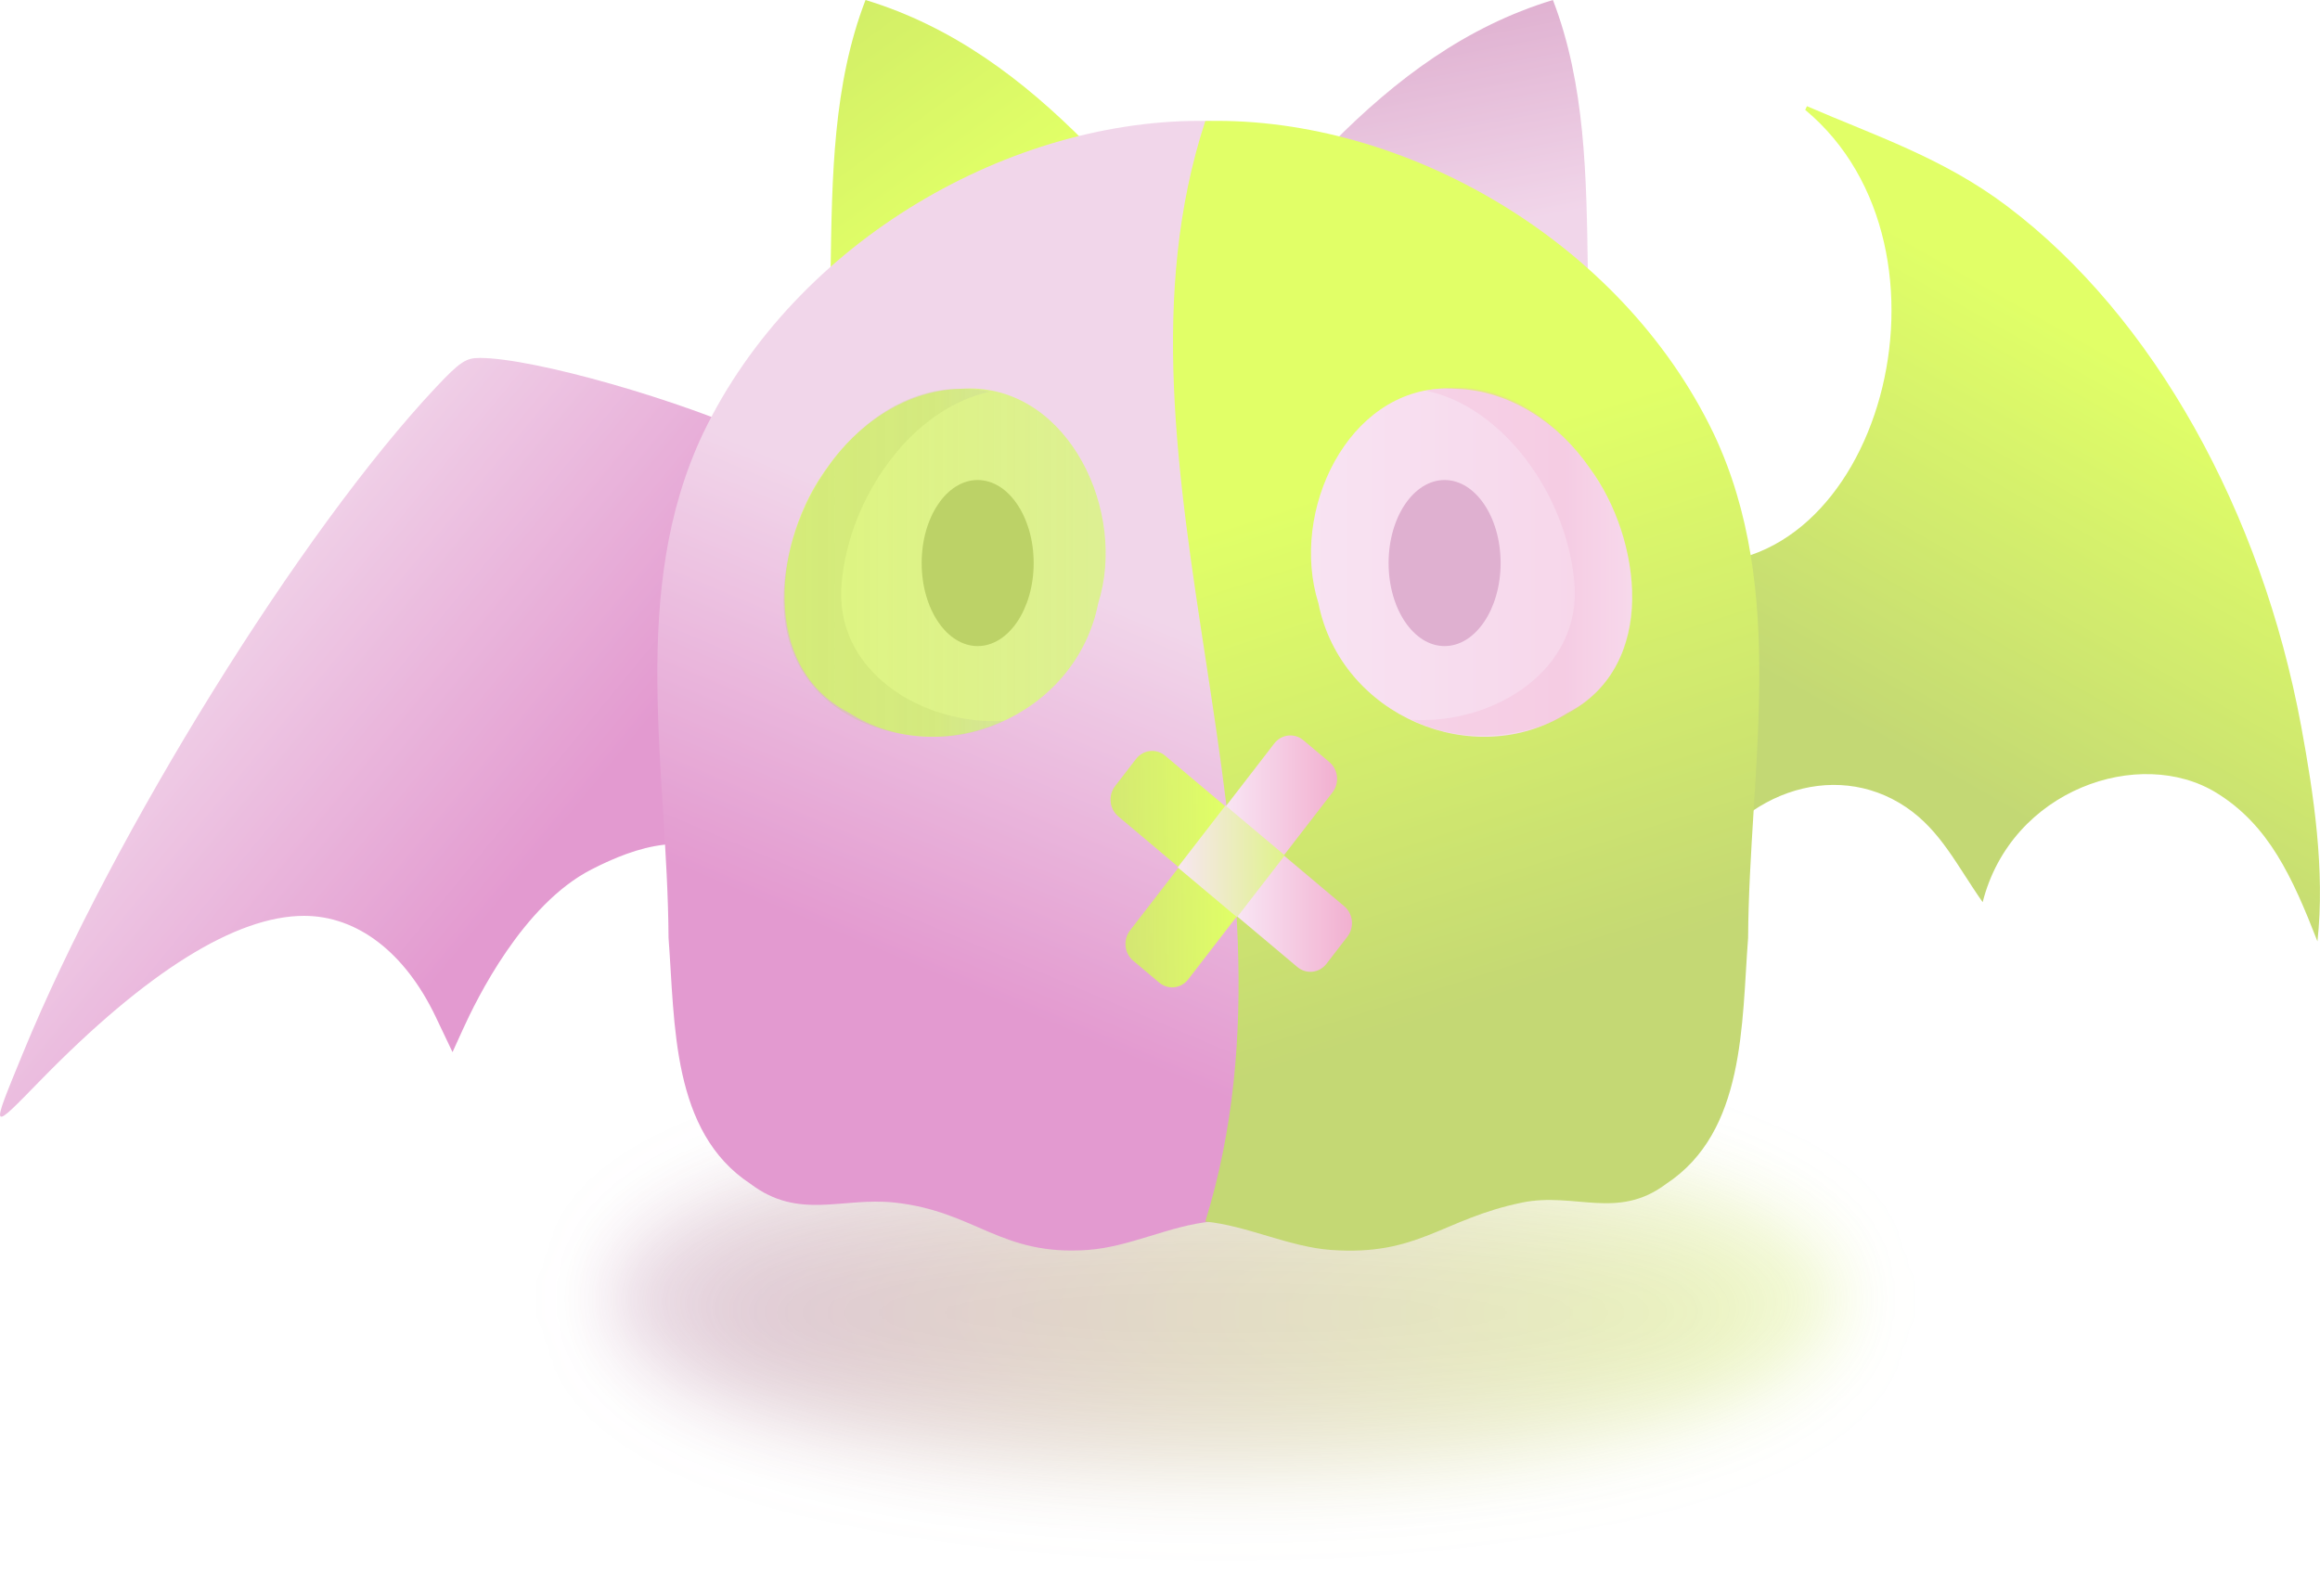
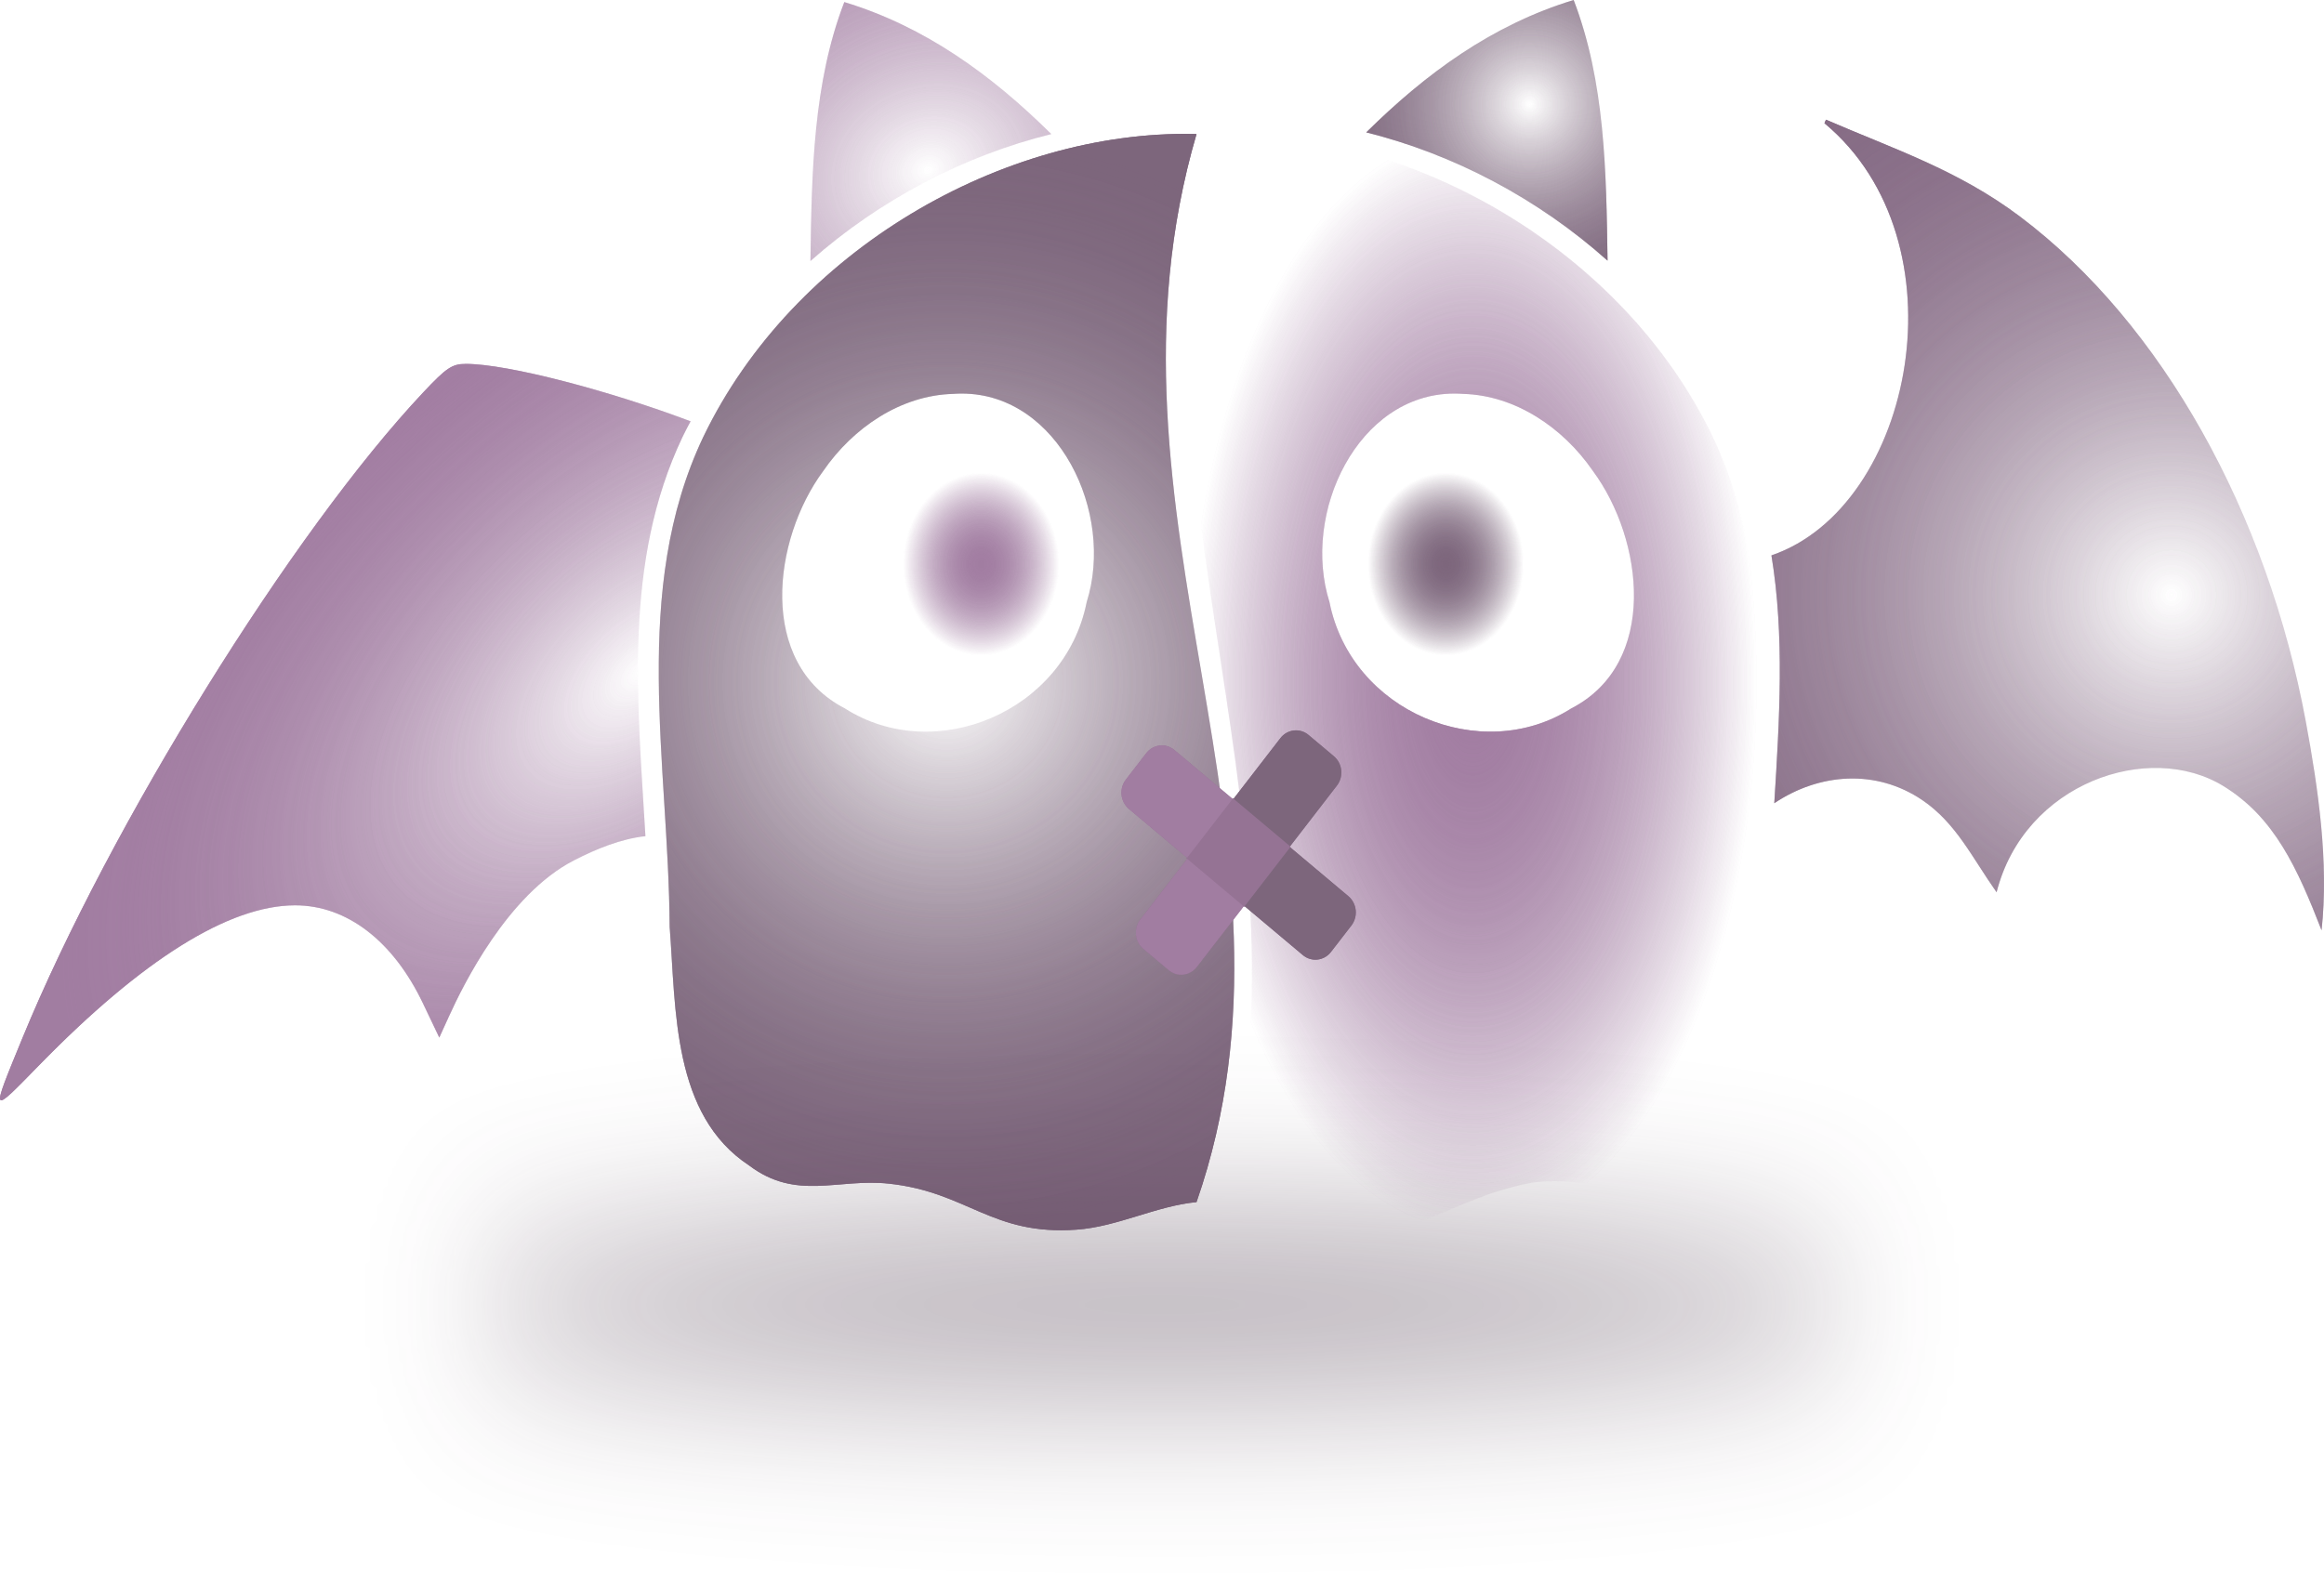
- <svg xmlns="http://www.w3.org/2000/svg" xmlns:xlink="http://www.w3.org/1999/xlink" width="8.999mm" height="6.191mm" viewBox="0 0 8.999 6.191" version="1.1" id="svg5" xml:space="preserve">
-   <defs id="defs2">
-     <linearGradient id="linearGradient12">
-       <stop style="stop-color:#9cbd15;stop-opacity:1;" offset="0" id="stop11" />
-       <stop style="stop-color:#ccff00;stop-opacity:1;" offset="1" id="stop12" />
+ <svg xmlns="http://www.w3.org/2000/svg" xmlns:xlink="http://www.w3.org/1999/xlink" width="130.712mm" height="89.507mm" viewBox="0 0 130.712 89.507" version="1.1" id="svg1">
+   <defs id="defs1">
+     <linearGradient id="linearGradient95">
+       <stop style="stop-color:#583b57;stop-opacity:1;" offset="0" id="stop96" />
+       <stop style="stop-color:#583b57;stop-opacity:0;" offset="1" id="stop97" />
    </linearGradient>
-     <linearGradient id="linearGradient120">
-       <stop style="stop-color:#ccff00;stop-opacity:1;" offset="0" id="stop119" />
-       <stop style="stop-color:#9bbe15;stop-opacity:1;" offset="1" id="stop120" />
+     <linearGradient id="linearGradient93">
+       <stop style="stop-color:#875887;stop-opacity:1;" offset="0" id="stop94" />
+       <stop style="stop-color:#875887;stop-opacity:0;" offset="1" id="stop95" />
    </linearGradient>
-     <linearGradient id="linearGradient118">
-       <stop style="stop-color:#ccff00;stop-opacity:1;" offset="0" id="stop117" />
-       <stop style="stop-color:#b3e100;stop-opacity:1;" offset="1" id="stop118" />
+     <linearGradient id="linearGradient86">
+       <stop style="stop-color:#583b57;stop-opacity:0;" offset="0" id="stop88" />
+       <stop style="stop-color:#583b57;stop-opacity:1;" offset="1" id="stop87" />
    </linearGradient>
-     <linearGradient id="linearGradient9">
-       <stop style="stop-color:#c9f125;stop-opacity:1;" offset="0" id="stop9" />
-       <stop style="stop-color:#b4dc18;stop-opacity:0.761;" offset="1" id="stop10" />
+     <linearGradient id="linearGradient84">
+       <stop style="stop-color:#875887;stop-opacity:0;" offset="0" id="stop86" />
+       <stop style="stop-color:#875887;stop-opacity:1;" offset="1" id="stop85" />
    </linearGradient>
-     <linearGradient id="linearGradient16">
-       <stop style="stop-color:#f4d4ed;stop-opacity:1;" offset="0" id="stop16" />
-       <stop style="stop-color:#f0b1d5;stop-opacity:1;" offset="1" id="stop17" />
+     <linearGradient id="linearGradient82">
+       <stop style="stop-color:#875887;stop-opacity:0;" offset="0" id="stop84" />
+       <stop style="stop-color:#875887;stop-opacity:1;" offset="1" id="stop83" />
    </linearGradient>
-     <linearGradient id="linearGradient14">
-       <stop style="stop-color:#c8eb34;stop-opacity:1;" offset="0" id="stop14" />
-       <stop style="stop-color:#f4d4ed;stop-opacity:1;" offset="1" id="stop15" />
+     <linearGradient id="linearGradient80">
+       <stop style="stop-color:#644263;stop-opacity:0;" offset="0" id="stop82" />
+       <stop style="stop-color:#644263;stop-opacity:1;" offset="1" id="stop81" />
    </linearGradient>
-     <linearGradient id="linearGradient7">
-       <stop style="stop-color:#b4e100;stop-opacity:0.894;" offset="0" id="stop7" />
-       <stop style="stop-color:#ccff00;stop-opacity:1;" offset="1" id="stop8" />
+     <linearGradient id="linearGradient79">
+       <stop style="stop-color:#875887;stop-opacity:1;" offset="0" id="stop79" />
+       <stop style="stop-color:#875887;stop-opacity:0;" offset="1" id="stop80" />
    </linearGradient>
-     <linearGradient id="linearGradient5">
-       <stop style="stop-color:#f4d4ed;stop-opacity:1;" offset="0" id="stop5" />
-       <stop style="stop-color:#e97ab0;stop-opacity:1;" offset="1" id="stop6" />
+     <linearGradient id="linearGradient75">
+       <stop style="stop-color:#583b57;stop-opacity:0;" offset="0" id="stop76" />
+       <stop style="stop-color:#583b57;stop-opacity:1;" offset="1" id="stop75" />
    </linearGradient>
-     <linearGradient id="linearGradient3">
-       <stop style="stop-color:#b4e100;stop-opacity:0.91;" offset="0" id="stop3" />
-       <stop style="stop-color:#ccff00;stop-opacity:1;" offset="1" id="stop4" />
-     </linearGradient>
-     <linearGradient id="linearGradient1">
-       <stop style="stop-color:#f4d4ed;stop-opacity:1;" offset="0" id="stop1" />
-       <stop style="stop-color:#e97ab0;stop-opacity:1;" offset="1" id="stop2" />
-     </linearGradient>
-     <linearGradient id="linearGradient59">
-       <stop style="stop-color:#8fb300;stop-opacity:1;" offset="0.7" id="stop59" />
-       <stop style="stop-color:#919191;stop-opacity:0.775;" offset="1" id="stop60" />
-     </linearGradient>
-     <linearGradient id="linearGradient57">
-       <stop style="stop-color:#e97ab0;stop-opacity:1;" offset="0.7" id="stop57" />
-       <stop style="stop-color:#f4d4ed;stop-opacity:1;" offset="1" id="stop58" />
-     </linearGradient>
-     <linearGradient id="linearGradient34">
-       <stop style="stop-color:#e8bbdc;stop-opacity:1;" offset="0" id="stop33" />
-       <stop style="stop-color:#c97ab0;stop-opacity:1;" offset="1" id="stop34" />
-     </linearGradient>
-     <linearGradient id="linearGradient28">
-       <stop style="stop-color:#d056b0;stop-opacity:1;" offset="0" id="stop28" />
-       <stop style="stop-color:#e8bbdc;stop-opacity:1;" offset="1" id="stop29" />
-     </linearGradient>
-     <linearGradient id="linearGradient21">
-       <stop style="stop-color:#832569;stop-opacity:1;" offset="0" id="stop22" />
-       <stop style="stop-color:#b4e100;stop-opacity:1;" offset="1" id="stop23" />
-     </linearGradient>
-     <filter style="color-interpolation-filters:sRGB" id="filter201" x="-0.072" y="-0.433" width="1.143" height="1.865">
-       <feGaussianBlur stdDeviation="0.061" id="feGaussianBlur201" />
+     <radialGradient xlink:href="#linearGradient75" id="radialGradient76" cx="98.34" cy="111.049" fx="98.34" fy="111.049" r="16.186" gradientTransform="matrix(1.917482,0.02293705,-0.02279167,1.905329,-87.69426,-102.7913)" gradientUnits="userSpaceOnUse" spreadMethod="pad" />
+     <radialGradient xlink:href="#linearGradient79" id="radialGradient80" cx="127.943" cy="111.052" fx="127.943" fy="111.052" r="16.005" gradientTransform="matrix(1,0,0,1.927152,0,-102.9618)" gradientUnits="userSpaceOnUse" />
+     <radialGradient xlink:href="#linearGradient80" id="radialGradient82" cx="163.124" cy="97.828" fx="163.124" fy="97.828" r="15.539" gradientTransform="matrix(-1.619557,-1.516115,1.512497,-1.615693,283.4564,511.5238)" gradientUnits="userSpaceOnUse" />
+     <radialGradient xlink:href="#linearGradient82" id="radialGradient84" cx="72.888" cy="118.648" fx="72.888" fy="118.648" r="19.42" gradientTransform="matrix(-0.7406924,-0.835982,1.510353,-1.338195,-43.96302,330.1261)" gradientUnits="userSpaceOnUse" />
+     <radialGradient xlink:href="#linearGradient84" id="radialGradient86" cx="96.929" cy="81.462" fx="96.929" fy="81.462" r="6.775" gradientTransform="matrix(3.501718,-1.350164,1.152454,2.988948,-336.0027,-30.3744)" gradientUnits="userSpaceOnUse" />
+     <radialGradient xlink:href="#linearGradient86" id="radialGradient88" cx="133.721" cy="74.416" fx="133.721" fy="74.416" r="6.786" gradientTransform="matrix(-1.748502,0.6396262,-0.6377624,-1.743407,412.4039,122.7443)" gradientUnits="userSpaceOnUse" />
+     <radialGradient xlink:href="#linearGradient93" id="radialGradient95" cx="100.33" cy="104.414" fx="100.33" fy="104.414" r="3.248" gradientTransform="matrix(1.351461,0,0,1.58314,-35.30183,-60.88806)" gradientUnits="userSpaceOnUse" />
+     <radialGradient xlink:href="#linearGradient95" id="radialGradient97" cx="125.204" cy="104.414" fx="125.204" fy="104.414" r="3.248" gradientTransform="matrix(1.351461,0,0,1.58314,-42.78346,-60.88806)" gradientUnits="userSpaceOnUse" />
+     <radialGradient xlink:href="#linearGradient80" id="radialGradient424" gradientUnits="userSpaceOnUse" gradientTransform="matrix(-1.619557,-1.516115,1.512497,-1.615693,283.4564,511.5238)" cx="163.124" cy="97.828" fx="163.124" fy="97.828" r="15.539" />
+     <radialGradient xlink:href="#linearGradient84" id="radialGradient425" gradientUnits="userSpaceOnUse" gradientTransform="matrix(3.501718,-1.350164,1.152454,2.988948,-336.0027,-30.3744)" cx="96.929" cy="81.462" fx="96.929" fy="81.462" r="6.775" />
+     <radialGradient xlink:href="#linearGradient82" id="radialGradient426" gradientUnits="userSpaceOnUse" gradientTransform="matrix(-0.7406924,-0.835982,1.510353,-1.338195,-43.96302,330.1261)" cx="72.888" cy="118.648" fx="72.888" fy="118.648" r="19.42" />
+     <radialGradient xlink:href="#linearGradient75" id="radialGradient427" gradientUnits="userSpaceOnUse" gradientTransform="matrix(1.917482,0.02293705,-0.02279167,1.905329,-87.69426,-102.7913)" cx="98.34" cy="111.049" fx="98.34" fy="111.049" r="16.186" spreadMethod="pad" />
+     <radialGradient xlink:href="#linearGradient86" id="radialGradient428" gradientUnits="userSpaceOnUse" gradientTransform="matrix(-1.748502,0.6396262,-0.6377624,-1.743407,412.4039,122.7443)" cx="133.721" cy="74.416" fx="133.721" fy="74.416" r="6.786" />
+     <radialGradient xlink:href="#linearGradient79" id="radialGradient429" gradientUnits="userSpaceOnUse" gradientTransform="matrix(1,0,0,1.927152,0,-102.9618)" cx="127.943" cy="111.052" fx="127.943" fy="111.052" r="16.005" />
+     <radialGradient xlink:href="#linearGradient93" id="radialGradient430" gradientUnits="userSpaceOnUse" gradientTransform="matrix(1.351461,0,0,1.58314,-35.30183,-60.88806)" cx="100.33" cy="104.414" fx="100.33" fy="104.414" r="3.248" />
+     <radialGradient xlink:href="#linearGradient95" id="radialGradient431" gradientUnits="userSpaceOnUse" gradientTransform="matrix(1.351461,0,0,1.58314,-42.78346,-60.88806)" cx="125.204" cy="104.414" fx="125.204" fy="104.414" r="3.248" />
+     <filter style="color-interpolation-filters:sRGB" id="filter431" x="-0.093" y="-1.32" width="1.187" height="3.64">
+       <feGaussianBlur stdDeviation="5.92" id="feGaussianBlur431" />
    </filter>
-     <filter style="color-interpolation-filters:sRGB" id="filter54" x="-0.069" y="-0.247" width="1.138" height="1.572">
-       <feGaussianBlur stdDeviation="0.056" id="feGaussianBlur54" />
-     </filter>
-     <linearGradient xlink:href="#linearGradient120" id="linearGradient141" gradientUnits="userSpaceOnUse" gradientTransform="matrix(9.351905,0,0,9.351905,-86.99544,-6.234313)" x1="9.079" y1="3.591" x2="8.702" y2="4.257" />
-     <linearGradient xlink:href="#linearGradient21" id="linearGradient142" gradientUnits="userSpaceOnUse" x1="6.361" y1="5.089" x2="8.518" y2="5.089" />
-     <linearGradient xlink:href="#linearGradient21" id="linearGradient143" gradientUnits="userSpaceOnUse" x1="6.361" y1="5.089" x2="8.518" y2="5.089" />
-     <linearGradient xlink:href="#linearGradient21" id="linearGradient144" gradientUnits="userSpaceOnUse" x1="6.361" y1="5.089" x2="8.518" y2="5.089" />
-     <linearGradient xlink:href="#linearGradient118" id="linearGradient145" gradientUnits="userSpaceOnUse" gradientTransform="matrix(9.351905,0,0,9.351905,-86.99544,-6.234313)" x1="6.984" y1="3.259" x2="6.743" y2="2.926" />
-     <linearGradient xlink:href="#linearGradient16" id="linearGradient146" gradientUnits="userSpaceOnUse" gradientTransform="matrix(9.351905,0,0,9.351905,-86.99544,-6.234313)" x1="7.49" y1="3.869" x2="8.243" y2="3.869" />
-     <linearGradient xlink:href="#linearGradient9" id="linearGradient147" gradientUnits="userSpaceOnUse" gradientTransform="matrix(9.351905,0,0,9.351905,-86.99544,-6.234313)" x1="6.574" y1="3.869" x2="7.327" y2="3.869" />
-     <linearGradient xlink:href="#linearGradient28" id="linearGradient148" gradientUnits="userSpaceOnUse" gradientTransform="matrix(9.351905,0,0,9.351905,-86.99544,-6.234313)" x1="6.379" y1="4.205" x2="5.805" y2="3.734" />
-     <linearGradient xlink:href="#linearGradient28" id="linearGradient149" gradientUnits="userSpaceOnUse" gradientTransform="matrix(9.351905,0,0,9.351905,-86.99544,-6.234313)" x1="6.816" y1="4.527" x2="7.094" y2="3.869" />
-     <linearGradient xlink:href="#linearGradient59" id="linearGradient150" gradientUnits="userSpaceOnUse" gradientTransform="matrix(9.351905,0,0,9.351905,-86.99544,-6.234313)" x1="6.665" y1="3.868" x2="7.043" y2="3.868" />
-     <linearGradient xlink:href="#linearGradient34" id="linearGradient151" gradientUnits="userSpaceOnUse" gradientTransform="matrix(9.351905,0,0,9.351905,-86.99544,-6.234313)" x1="7.88" y1="3.298" x2="7.807" y2="2.919" />
-     <linearGradient xlink:href="#linearGradient12" id="linearGradient152" gradientUnits="userSpaceOnUse" gradientTransform="matrix(9.351905,0,0,9.351905,-86.99544,-6.234313)" x1="8.193" y1="4.517" x2="7.914" y2="3.648" />
-     <linearGradient xlink:href="#linearGradient57" id="linearGradient153" gradientUnits="userSpaceOnUse" gradientTransform="matrix(9.351905,0,0,9.351905,-86.99544,-6.234313)" x1="7.741" y1="3.866" x2="8.119" y2="3.866" />
-     <linearGradient xlink:href="#linearGradient5" id="linearGradient154" gradientUnits="userSpaceOnUse" gradientTransform="matrix(9.351905,0,0,9.351905,-86.99544,-6.234313)" x1="7.422" y1="4.267" x2="7.613" y2="4.267" />
-     <linearGradient xlink:href="#linearGradient3" id="linearGradient155" gradientUnits="userSpaceOnUse" gradientTransform="matrix(9.351905,0,0,9.351905,-86.99544,-6.234313)" x1="7.225" y1="4.29" x2="7.422" y2="4.29" />
-     <linearGradient xlink:href="#linearGradient7" id="linearGradient156" gradientUnits="userSpaceOnUse" gradientTransform="matrix(9.351905,0,0,9.351905,-86.99544,-6.234313)" x1="7.251" y1="4.493" x2="7.442" y2="4.493" />
-     <linearGradient xlink:href="#linearGradient1" id="linearGradient157" gradientUnits="userSpaceOnUse" gradientTransform="matrix(9.351905,0,0,9.351905,-86.99544,-6.234313)" x1="7.442" y1="4.469" x2="7.639" y2="4.469" />
-     <linearGradient xlink:href="#linearGradient14" id="linearGradient158" gradientUnits="userSpaceOnUse" gradientTransform="matrix(9.351904,2.5622202e-8,0,9.351905,51.23862,72.72804)" x1="-1.487" y1="-8.652" x2="-1.36" y2="-8.496" />
  </defs>
-   <g id="g141" transform="matrix(0.2421767,0,0,0.2421767,9.012088,-5.067994)" style="opacity:0.595">
-     <path style="fill:url(#linearGradient141);fill-opacity:1;stroke:none;stroke-width:0.075;stroke-dasharray:none;stroke-opacity:1" d="m -8.272,22.629 -0.027,0.058 c 2.672,2.225 1.169,7.612 -1.951,7.241 -0.412,-0.049 -0.817,-0.202 -1.174,-0.479 -0.555,-0.431 -0.909,-1.062 -1.234,-1.771 -0.433,1.564 -1.043,2.725 -1.913,3.932 1.481,-0.068 2.789,0.021 3.752,1.72 0.307,0.542 0.419,1.198 0.701,1.741 0.69,-1.438 2.27,-2 3.432,-1.216 0.559,0.377 0.821,0.945 1.229,1.523 0.458,-1.807 2.517,-2.506 3.745,-1.751 0.838,0.516 1.215,1.348 1.617,2.379 0.124,-1.126 -0.059,-2.357 -0.261,-3.449 -0.633,-3.419 -2.356,-6.556 -4.714,-8.331 -1.021,-0.769 -2.097,-1.12 -3.201,-1.598" id="path129" />
-     <g id="g130" transform="matrix(9.341781,0,0,10.68327,-87.08119,-12.41436)" style="fill:url(#linearGradient144);fill-opacity:1;fill-rule:nonzero;stroke:none;filter:url(#filter54)">
-       <ellipse style="opacity:0.28;fill:url(#linearGradient142);fill-opacity:1;fill-rule:nonzero;stroke:none;stroke-width:0.54" id="ellipse129" cx="7.44" cy="5.068" rx="1.065" ry="0.27" />
-       <ellipse style="opacity:0.28;fill:url(#linearGradient143);fill-opacity:1;fill-rule:nonzero;stroke:none;stroke-width:0.428;filter:url(#filter201)" id="ellipse130" cx="7.442" cy="5.089" rx="1.017" ry="0.168" transform="matrix(0.9278873,0,0,0.9278873,0.5344766,0.3669878)" />
+   <g id="layer1" transform="translate(-39.64394,-67.42534)">
+     <g id="g432">
+       <ellipse style="opacity:0.426;mix-blend-mode:normal;fill:#3b263a;fill-opacity:1;fill-rule:nonzero;stroke:none;stroke-width:0.265;filter:url(#filter431)" id="path431" cx="134.407" cy="140.051" rx="76.129" ry="5.382" transform="matrix(0.5219674,0,0,0.8216073,34.844,25.7716)" />
+       <g id="g130" style="opacity:0.781" transform="translate(-5.459402,-5.250268)">
+         <path id="path172" style="opacity:1;fill:url(#radialGradient424);fill-opacity:1;stroke:none;stroke-width:0.255;stroke-dasharray:none;stroke-opacity:1" d="m 147.803,79.411 -0.084,0.196 c 7.984,6.647 5.031,21.582 -2.982,24.315 0.746,4.543 0.45,9.259 0.16,13.943 2.557,-1.711 5.734,-1.923 8.313,-0.182 1.904,1.285 2.799,3.22 4.19,5.193 1.561,-6.158 8.58,-8.546 12.765,-5.971 2.857,1.757 4.144,4.597 5.513,8.11 0.422,-3.838 -0.198,-8.032 -0.887,-11.754 -2.159,-11.652 -8.037,-22.352 -16.074,-28.402 -3.48,-2.62 -7.145,-3.817 -10.91,-5.448 z" />
+         <path id="path173" style="opacity:1;fill:url(#radialGradient425);fill-opacity:1;stroke:none;stroke-width:0.255;stroke-linecap:round;stroke-dasharray:none;stroke-opacity:1" d="m 92.591,72.792 c -1.758,4.563 -1.833,9.567 -1.906,14.569 3.916,-3.463 8.672,-5.94 13.55,-7.142 C 100.887,76.91 97.166,74.181 92.591,72.792 Z" />
+         <path id="path175" style="opacity:1;fill:url(#radialGradient426);fill-opacity:1;stroke:none;stroke-width:0.255;stroke-linecap:square;stroke-linejoin:bevel;stroke-dasharray:none;stroke-opacity:1;paint-order:fill markers stroke" d="m 71.295,93.15 c -0.76,-2.25e-4 -1.081,0.215 -2.371,1.586 -7.362,7.816 -17.654,24.393 -22.569,36.367 -1.793,4.369 -1.814,4.333 0.96,1.491 5.792,-5.934 10.671,-8.983 14.387,-8.983 2.909,0 5.514,2.001 7.193,5.52 l 0.916,1.92 0.567,-1.244 c 0.752,-1.652 3.265,-6.806 7.012,-8.728 1.261,-0.647 2.635,-1.209 4.015,-1.36 -0.443,-7.621 -1.258,-15.405 2.08,-22.446 0.145,-0.301 0.303,-0.6 0.459,-0.895 -4.538,-1.714 -10.273,-3.229 -12.648,-3.229 z" />
+         <path id="path176" style="opacity:1;fill:url(#radialGradient427);fill-opacity:1;fill-rule:nonzero;stroke:none;stroke-width:0.255;stroke-linecap:round;stroke-linejoin:round;stroke-dasharray:none;stroke-opacity:1;paint-order:fill markers stroke" d="m 112.244,80.212 c -10.688,-0.199 -22.521,6.502 -27.592,17.06 -4.088,8.621 -1.941,18.365 -1.884,27.547 0.359,4.692 0.146,10.585 4.471,13.428 2.655,2.006 4.989,0.712 7.867,1.023 4.437,0.479 5.771,2.93 10.55,2.587 2.31,-0.166 4.452,-1.326 6.745,-1.551 7.056,-20.282 -6.257,-38.698 0,-60.088 -0.056,-0.001 -0.099,-0.005 -0.158,-0.006 z M 99.233,94.819 c 5.391,0.027 8.577,6.709 6.99,11.729 -1.226,6.175 -8.532,9.215 -13.599,5.984 -4.924,-2.538 -4.07,-9.5 -1.216,-13.36 1.682,-2.442 4.361,-4.254 7.297,-4.335 0.179,-0.013 0.355,-0.02 0.528,-0.018 z" />
+         <path id="path178" style="opacity:1;fill:url(#radialGradient428);fill-opacity:1;stroke:none;stroke-width:0.255;stroke-linecap:round;stroke-dasharray:none;stroke-opacity:1" d="m 133.613,72.676 c -4.584,1.392 -8.312,4.13 -11.666,7.448 4.893,1.221 9.658,3.723 13.572,7.215 -0.07,-5.033 -0.141,-10.072 -1.906,-14.663 z" />
+         <path id="path179" style="opacity:1;fill:url(#radialGradient429);fill-opacity:1;stroke:none;stroke-width:0.255;stroke-linecap:round;stroke-linejoin:bevel;stroke-dasharray:none;stroke-opacity:1;paint-order:fill markers stroke" d="m 113.858,80.212 c 10.688,-0.199 22.521,6.502 27.592,17.06 4.088,8.621 1.941,18.365 1.884,27.547 -0.359,4.692 -0.145,10.585 -4.471,13.428 -2.655,2.006 -4.991,0.433 -7.867,1.023 -4.371,0.896 -5.643,2.93 -10.422,2.587 -2.31,-0.166 -4.581,-1.326 -6.873,-1.551 6.254,-20.176 -6.147,-41.292 0,-60.088 0.056,-0.001 0.099,-0.005 0.158,-0.006 z m 13.011,14.607 c -5.391,0.027 -8.576,6.709 -6.99,11.729 1.225,6.175 8.532,9.215 13.6,5.984 4.923,-2.538 4.07,-9.5 1.216,-13.36 -1.682,-2.442 -4.361,-4.254 -7.297,-4.335 -0.179,-0.013 -0.355,-0.02 -0.529,-0.018 z" />
+         <path id="path3" style="opacity:1;fill:none;fill-opacity:1;stroke:none;stroke-width:0.255;stroke-linecap:round;stroke-linejoin:round;stroke-dasharray:none;stroke-opacity:1;paint-order:fill markers stroke" d="m 112.244,80.212 c -10.688,-0.199 -22.521,6.502 -27.592,17.06 -4.088,8.621 -1.941,18.365 -1.884,27.547 0.359,4.692 0.146,10.585 4.471,13.428 2.655,2.006 4.989,0.712 7.867,1.023 4.437,0.479 5.771,2.93 10.55,2.587 2.31,-0.166 4.452,-1.326 6.745,-1.551 7.056,-20.282 -6.257,-38.698 0,-60.088 -0.056,-0.001 -0.099,-0.005 -0.158,-0.006 z M 99.233,94.819 c 5.391,0.027 8.577,6.709 6.99,11.729 -1.226,6.175 -8.532,9.215 -13.599,5.984 -4.924,-2.538 -4.07,-9.5 -1.216,-13.36 1.682,-2.442 4.361,-4.254 7.297,-4.335 0.179,-0.013 0.355,-0.02 0.528,-0.018 z" />
+         <path style="display:inline;opacity:1;fill:#583b57;fill-opacity:1;stroke-width:0.184;stroke-linecap:round" d="m 114.46,117.648 3.178,2.671 2.658,-3.442 c 0.393,-0.509 0.317,-1.248 -0.172,-1.658 l -1.418,-1.191 c -0.487,-0.41 -1.196,-0.33 -1.589,0.179 z" id="path193" />
+         <path style="display:inline;opacity:1;fill:#875887;fill-opacity:1;stroke-width:0.184;stroke-linecap:round" d="m 111.9,120.963 2.56,-3.315 -3.3,-2.773 c -0.487,-0.41 -1.196,-0.33 -1.589,0.179 l -1.141,1.479 c -0.393,0.509 -0.317,1.248 0.172,1.658 z" id="path194" />
+         <path style="display:inline;opacity:1;fill:#875887;fill-opacity:1;stroke-width:0.184;stroke-linecap:round" d="m 115.078,123.634 -3.178,-2.671 -2.658,3.442 c -0.393,0.509 -0.317,1.248 0.172,1.658 l 1.418,1.191 c 0.487,0.41 1.196,0.33 1.589,-0.179 z" id="path195" />
+         <path style="display:inline;opacity:1;fill:#583b57;fill-opacity:1;stroke-width:0.184;stroke-linecap:round" d="m 121.11,124.75 c 0.393,-0.509 0.317,-1.248 -0.172,-1.658 l -3.3,-2.773 -2.56,3.315 3.3,2.773 c 0.487,0.41 1.196,0.33 1.589,-0.179 z" id="path196" />
+         <rect style="display:inline;opacity:1;fill:#774c76;fill-opacity:1;stroke-width:0.253;stroke-linecap:round" id="rect196" width="4.269" height="4.231" x="16.406" y="-166.828" ry="0" transform="matrix(-0.6111868,0.7914864,-0.7655791,-0.6433418,0,0)" />
+         <ellipse style="opacity:1;fill:url(#radialGradient430);stroke-width:0.358" id="path19" cx="100.291" cy="104.414" rx="4.39" ry="5.143" />
+         <ellipse style="opacity:1;fill:url(#radialGradient431);stroke-width:0.358" id="ellipse19" cx="126.425" cy="104.414" rx="4.39" ry="5.143" />
+         <path id="path216" style="opacity:1;fill:url(#radialGradient82);fill-opacity:1;stroke:none;stroke-width:0.255;stroke-dasharray:none;stroke-opacity:1" d="m 147.803,79.411 -0.084,0.196 c 7.984,6.647 5.031,21.582 -2.982,24.315 0.746,4.543 0.45,9.259 0.16,13.943 2.557,-1.711 5.734,-1.923 8.313,-0.182 1.904,1.285 2.799,3.22 4.19,5.193 1.561,-6.158 8.58,-8.546 12.765,-5.971 2.857,1.757 4.144,4.597 5.513,8.11 0.422,-3.838 -0.198,-8.032 -0.887,-11.754 -2.159,-11.652 -8.037,-22.352 -16.074,-28.402 -3.48,-2.62 -7.145,-3.817 -10.91,-5.448 z" />
+         <path id="path217" style="opacity:1;fill:url(#radialGradient86);fill-opacity:1;stroke:none;stroke-width:0.255;stroke-linecap:round;stroke-dasharray:none;stroke-opacity:1" d="m 92.591,72.792 c -1.758,4.563 -1.833,9.567 -1.906,14.569 3.916,-3.463 8.672,-5.94 13.55,-7.142 C 100.887,76.91 97.166,74.181 92.591,72.792 Z" />
+         <path id="path218" style="opacity:1;fill:url(#radialGradient84);fill-opacity:1;stroke:none;stroke-width:0.255;stroke-linecap:square;stroke-linejoin:bevel;stroke-dasharray:none;stroke-opacity:1;paint-order:fill markers stroke" d="m 71.295,93.15 c -0.76,-2.25e-4 -1.081,0.215 -2.371,1.586 -7.362,7.816 -17.654,24.393 -22.569,36.367 -1.793,4.369 -1.814,4.333 0.96,1.491 5.792,-5.934 10.671,-8.983 14.387,-8.983 2.909,0 5.514,2.001 7.193,5.52 l 0.916,1.92 0.567,-1.244 c 0.752,-1.652 3.265,-6.806 7.012,-8.728 1.261,-0.647 2.635,-1.209 4.015,-1.36 -0.443,-7.621 -1.258,-15.405 2.08,-22.446 0.145,-0.301 0.303,-0.6 0.459,-0.895 -4.538,-1.714 -10.273,-3.229 -12.648,-3.229 z" />
+         <path id="path219" style="opacity:1;fill:url(#radialGradient76);fill-opacity:1;fill-rule:nonzero;stroke:none;stroke-width:0.255;stroke-linecap:round;stroke-linejoin:round;stroke-dasharray:none;stroke-opacity:1;paint-order:fill markers stroke" d="m 112.244,80.212 c -10.688,-0.199 -22.521,6.502 -27.592,17.06 -4.088,8.621 -1.941,18.365 -1.884,27.547 0.359,4.692 0.146,10.585 4.471,13.428 2.655,2.006 4.989,0.712 7.867,1.023 4.437,0.479 5.771,2.93 10.55,2.587 2.31,-0.166 4.452,-1.326 6.745,-1.551 7.056,-20.282 -6.257,-38.698 0,-60.088 -0.056,-0.001 -0.099,-0.005 -0.158,-0.006 z M 99.233,94.819 c 5.391,0.027 8.577,6.709 6.99,11.729 -1.226,6.175 -8.532,9.215 -13.599,5.984 -4.924,-2.538 -4.07,-9.5 -1.216,-13.36 1.682,-2.442 4.361,-4.254 7.297,-4.335 0.179,-0.013 0.355,-0.02 0.528,-0.018 z" />
+         <path id="path220" style="opacity:1;fill:url(#radialGradient88);fill-opacity:1;stroke:none;stroke-width:0.255;stroke-linecap:round;stroke-dasharray:none;stroke-opacity:1" d="m 133.613,72.676 c -4.584,1.392 -8.312,4.13 -11.666,7.448 4.893,1.221 9.658,3.723 13.572,7.215 -0.07,-5.033 -0.141,-10.072 -1.906,-14.663 z" />
+         <path id="path221" style="opacity:1;fill:url(#radialGradient80);fill-opacity:1;stroke:none;stroke-width:0.255;stroke-linecap:round;stroke-linejoin:bevel;stroke-dasharray:none;stroke-opacity:1;paint-order:fill markers stroke" d="m 113.858,80.212 c 10.688,-0.199 22.521,6.502 27.592,17.06 4.088,8.621 1.941,18.365 1.884,27.547 -0.359,4.692 -0.145,10.585 -4.471,13.428 -2.655,2.006 -4.991,0.433 -7.867,1.023 -4.371,0.896 -5.643,2.93 -10.422,2.587 -2.31,-0.166 -4.581,-1.326 -6.873,-1.551 6.254,-20.176 -6.147,-41.292 0,-60.088 0.056,-0.001 0.099,-0.005 0.158,-0.006 z m 13.011,14.607 c -5.391,0.027 -8.576,6.709 -6.99,11.729 1.225,6.175 8.532,9.215 13.6,5.984 4.923,-2.538 4.07,-9.5 1.216,-13.36 -1.682,-2.442 -4.361,-4.254 -7.297,-4.335 -0.179,-0.013 -0.355,-0.02 -0.529,-0.018 z" />
+         <path id="path222" style="opacity:1;fill:none;fill-opacity:1;stroke:none;stroke-width:0.255;stroke-linecap:round;stroke-linejoin:round;stroke-dasharray:none;stroke-opacity:1;paint-order:fill markers stroke" d="m 112.244,80.212 c -10.688,-0.199 -22.521,6.502 -27.592,17.06 -4.088,8.621 -1.941,18.365 -1.884,27.547 0.359,4.692 0.146,10.585 4.471,13.428 2.655,2.006 4.989,0.712 7.867,1.023 4.437,0.479 5.771,2.93 10.55,2.587 2.31,-0.166 4.452,-1.326 6.745,-1.551 7.056,-20.282 -6.257,-38.698 0,-60.088 -0.056,-0.001 -0.099,-0.005 -0.158,-0.006 z M 99.233,94.819 c 5.391,0.027 8.577,6.709 6.99,11.729 -1.226,6.175 -8.532,9.215 -13.599,5.984 -4.924,-2.538 -4.07,-9.5 -1.216,-13.36 1.682,-2.442 4.361,-4.254 7.297,-4.335 0.179,-0.013 0.355,-0.02 0.528,-0.018 z" />
+         <path style="display:inline;opacity:1;fill:#583b57;fill-opacity:1;stroke-width:0.184;stroke-linecap:round" d="m 114.46,117.648 3.178,2.671 2.658,-3.442 c 0.393,-0.509 0.317,-1.248 -0.172,-1.658 l -1.418,-1.191 c -0.487,-0.41 -1.196,-0.33 -1.589,0.179 z" id="path223" />
+         <path style="display:inline;opacity:1;fill:#875887;fill-opacity:1;stroke-width:0.184;stroke-linecap:round" d="m 111.9,120.963 2.56,-3.315 -3.3,-2.773 c -0.487,-0.41 -1.196,-0.33 -1.589,0.179 l -1.141,1.479 c -0.393,0.509 -0.317,1.248 0.172,1.658 z" id="path224" />
+         <path style="display:inline;opacity:1;fill:#875887;fill-opacity:1;stroke-width:0.184;stroke-linecap:round" d="m 115.078,123.634 -3.178,-2.671 -2.658,3.442 c -0.393,0.509 -0.317,1.248 0.172,1.658 l 1.418,1.191 c 0.487,0.41 1.196,0.33 1.589,-0.179 z" id="path225" />
+         <path style="display:inline;opacity:1;fill:#583b57;fill-opacity:1;stroke-width:0.184;stroke-linecap:round" d="m 121.11,124.75 c 0.393,-0.509 0.317,-1.248 -0.172,-1.658 l -3.3,-2.773 -2.56,3.315 3.3,2.773 c 0.487,0.41 1.196,0.33 1.589,-0.179 z" id="path226" />
+         <rect style="display:inline;opacity:1;fill:#774c76;fill-opacity:1;stroke-width:0.253;stroke-linecap:round" id="rect226" width="4.269" height="4.231" x="16.406" y="-166.828" ry="0" transform="matrix(-0.6111868,0.7914864,-0.7655791,-0.6433418,0,0)" />
+         <ellipse style="opacity:1;fill:url(#radialGradient95);stroke-width:0.358" id="ellipse226" cx="100.291" cy="104.414" rx="4.39" ry="5.143" />
+         <ellipse style="opacity:1;fill:url(#radialGradient97);stroke-width:0.358" id="ellipse227" cx="126.425" cy="104.414" rx="4.39" ry="5.143" />
+       </g>
    </g>
-     <path id="path130" style="fill:url(#linearGradient145);fill-opacity:1;stroke:none;stroke-width:0.075;stroke-linecap:round;stroke-dasharray:none;stroke-opacity:1" d="m -23.35,20.927 c 1.394,0.423 2.518,1.269 3.53,2.29 l -4.089,2.026 c 0.022,-1.482 0.038,-2.965 0.559,-4.316 z" />
-     <ellipse style="fill:url(#linearGradient146);fill-opacity:1;stroke-width:0.087;stroke-linecap:round" id="ellipse131" cx="-13.43" cy="29.946" rx="3.519" ry="3.671" />
-     <ellipse style="fill:url(#linearGradient147);fill-opacity:1;stroke-width:0.087;stroke-linecap:round" id="ellipse132" cx="-21.996" cy="29.946" rx="3.519" ry="3.671" />
-     <path id="path132" style="fill:url(#linearGradient148);fill-opacity:1;stroke:none;stroke-width:0.075;stroke-linecap:square;stroke-linejoin:bevel;stroke-dasharray:none;stroke-opacity:1;paint-order:fill markers stroke" d="m -24.906,27.855 c -0.017,0.036 -0.032,0.072 -0.048,0.108 -0.001,-7.65e-4 -0.003,-3.8e-4 -0.004,-7.65e-4 -1.347,-0.628 -3.712,-1.302 -4.571,-1.302 -0.223,-6.5e-5 -0.318,0.064 -0.697,0.466 -2.16,2.293 -5.178,7.157 -6.619,10.669 -0.526,1.282 -0.533,1.27 0.281,0.436 1.699,-1.741 3.131,-2.634 4.221,-2.634 0.853,0 1.617,0.586 2.109,1.618 l 0.269,0.565 0.166,-0.365 c 0.22,-0.485 0.96,-1.998 2.059,-2.561 0.728,-0.374 1.582,-0.646 2.333,-0.106 0.004,0.139 0.511,0.277 0.511,0.415 z" />
-     <path id="path133" style="fill:url(#linearGradient149);fill-opacity:1;stroke:none;stroke-width:0.075;stroke-linecap:round;stroke-linejoin:round;stroke-dasharray:none;stroke-opacity:1;paint-order:fill markers stroke" d="m -17.857,22.864 c -3.136,-0.058 -6.607,1.908 -8.095,5.005 -1.199,2.529 -0.569,5.388 -0.553,8.082 0.105,1.376 0.043,3.105 1.312,3.939 0.779,0.588 1.464,0.209 2.308,0.3 1.302,0.141 1.693,0.859 3.095,0.759 0.678,-0.049 1.306,-0.389 1.979,-0.455 2.07,-5.95 -1.836,-11.353 0,-17.628 -0.015,-3.63e-4 -0.031,-0.002 -0.046,-0.002 z m -3.817,4.285 c 1.581,0.008 2.516,1.968 2.051,3.441 -0.359,1.811 -2.503,2.703 -3.99,1.756 -1.444,-0.745 -1.194,-2.787 -0.357,-3.919 0.493,-0.717 1.279,-1.248 2.141,-1.272 0.052,-0.004 0.104,-0.006 0.155,-0.005 z" />
-     <path id="path134" style="opacity:0.274;fill:url(#linearGradient150);fill-opacity:1;stroke:none;stroke-width:0.015;stroke-linecap:round;paint-order:fill markers stroke" d="m -21.846,27.154 c -1.439,-4e-6 -2.658,1.559 -2.804,3.106 -0.151,1.605 1.037,2.493 2.476,2.467 0.605,-0.011 1.025,-0.244 1.043,-0.253 -1.311,0.077 -2.735,-0.799 -2.602,-2.214 0.131,-1.392 1.131,-2.793 2.378,-3.06 -0.155,-0.03 -0.319,-0.046 -0.491,-0.046 z" />
-     <ellipse style="fill:#8fb300;fill-opacity:1;stroke:none;stroke-width:1.516;stroke-linecap:round;stroke-linejoin:round;stroke-opacity:0.925;paint-order:fill markers stroke" id="ellipse134" cx="-21.554" cy="29.946" rx="0.897" ry="1.33" />
-     <path id="path135" style="fill:url(#linearGradient151);fill-opacity:1;stroke:none;stroke-width:0.075;stroke-linecap:round;stroke-dasharray:none;stroke-opacity:1" d="m -12.34,20.927 c -1.394,0.423 -2.518,1.269 -3.53,2.29 l 4.089,2.026 c -0.022,-1.482 -0.038,-2.965 -0.559,-4.316 z" />
-     <path id="path136" style="fill:url(#linearGradient152);fill-opacity:1;stroke:none;stroke-width:0.075;stroke-linecap:round;stroke-linejoin:bevel;stroke-dasharray:none;stroke-opacity:1;paint-order:fill markers stroke" d="m -17.862,22.864 c 3.136,-0.058 6.607,1.908 8.095,5.005 1.199,2.529 0.569,5.388 0.553,8.082 -0.105,1.376 -0.043,3.105 -1.312,3.939 -0.779,0.588 -1.464,0.127 -2.308,0.3 -1.282,0.263 -1.656,0.859 -3.058,0.759 -0.678,-0.049 -1.344,-0.389 -2.016,-0.455 1.835,-5.919 -1.803,-12.114 0,-17.628 0.015,-3.62e-4 0.031,-0.002 0.046,-0.002 z m 3.817,4.285 c -1.581,0.008 -2.516,1.968 -2.051,3.441 0.359,1.811 2.503,2.703 3.99,1.756 1.444,-0.745 1.194,-2.787 0.357,-3.919 -0.493,-0.717 -1.279,-1.248 -2.141,-1.272 -0.052,-0.004 -0.104,-0.006 -0.155,-0.005 z" />
-     <path id="path137" style="opacity:0.274;fill:url(#linearGradient153);fill-opacity:1;stroke:none;stroke-width:0.015;stroke-linecap:round;paint-order:fill markers stroke" d="m -13.884,27.137 c 1.439,-4e-6 2.658,1.559 2.804,3.106 0.151,1.605 -1.037,2.493 -2.476,2.467 -0.605,-0.011 -1.025,-0.244 -1.043,-0.253 1.311,0.077 2.735,-0.799 2.602,-2.214 -0.131,-1.392 -1.131,-2.793 -2.378,-3.06 0.155,-0.03 0.319,-0.046 0.491,-0.046 z" />
-     <ellipse style="fill:#c97ab0;fill-opacity:1;stroke:none;stroke-width:1.516;stroke-linecap:round;stroke-linejoin:round;stroke-opacity:0.925;paint-order:fill markers stroke" id="ellipse137" cx="14.075" cy="29.946" rx="0.897" ry="1.33" transform="scale(-1,1)" />
-     <path style="fill:url(#linearGradient154);fill-opacity:1;stroke-width:0.054;stroke-linecap:round" d="m -17.583,33.847 0.932,0.783 0.78,-1.01 c 0.115,-0.149 0.093,-0.366 -0.05,-0.486 l -0.416,-0.35 c -0.143,-0.12 -0.351,-0.097 -0.466,0.052 z" id="path138" />
-     <path style="fill:url(#linearGradient155);fill-opacity:1;stroke-width:0.054;stroke-linecap:round" d="m -18.334,34.819 0.751,-0.973 -0.968,-0.814 c -0.143,-0.12 -0.351,-0.097 -0.466,0.052 l -0.335,0.434 c -0.115,0.149 -0.093,0.366 0.05,0.486 z" id="path139" />
-     <path style="fill:url(#linearGradient156);fill-opacity:1;stroke-width:0.054;stroke-linecap:round" d="m -17.401,35.603 -0.932,-0.783 -0.78,1.01 c -0.115,0.149 -0.093,0.366 0.05,0.486 l 0.416,0.35 c 0.143,0.12 0.351,0.097 0.466,-0.052 z" id="path140" />
-     <path style="fill:url(#linearGradient157);fill-opacity:1;stroke-width:0.054;stroke-linecap:round" d="m -15.632,35.93 c 0.115,-0.149 0.093,-0.366 -0.05,-0.486 l -0.968,-0.814 -0.751,0.973 0.968,0.814 c 0.143,0.12 0.351,0.097 0.466,-0.052 z" id="path141" />
-     <rect style="fill:url(#linearGradient158);fill-opacity:1;stroke-width:0.074;stroke-linecap:round" id="rect141" width="1.252" height="1.241" x="37.244" y="-8.005" ry="0" transform="matrix(-0.6111868,0.7914864,-0.7655791,-0.6433418,0,0)" />
  </g>
</svg>
